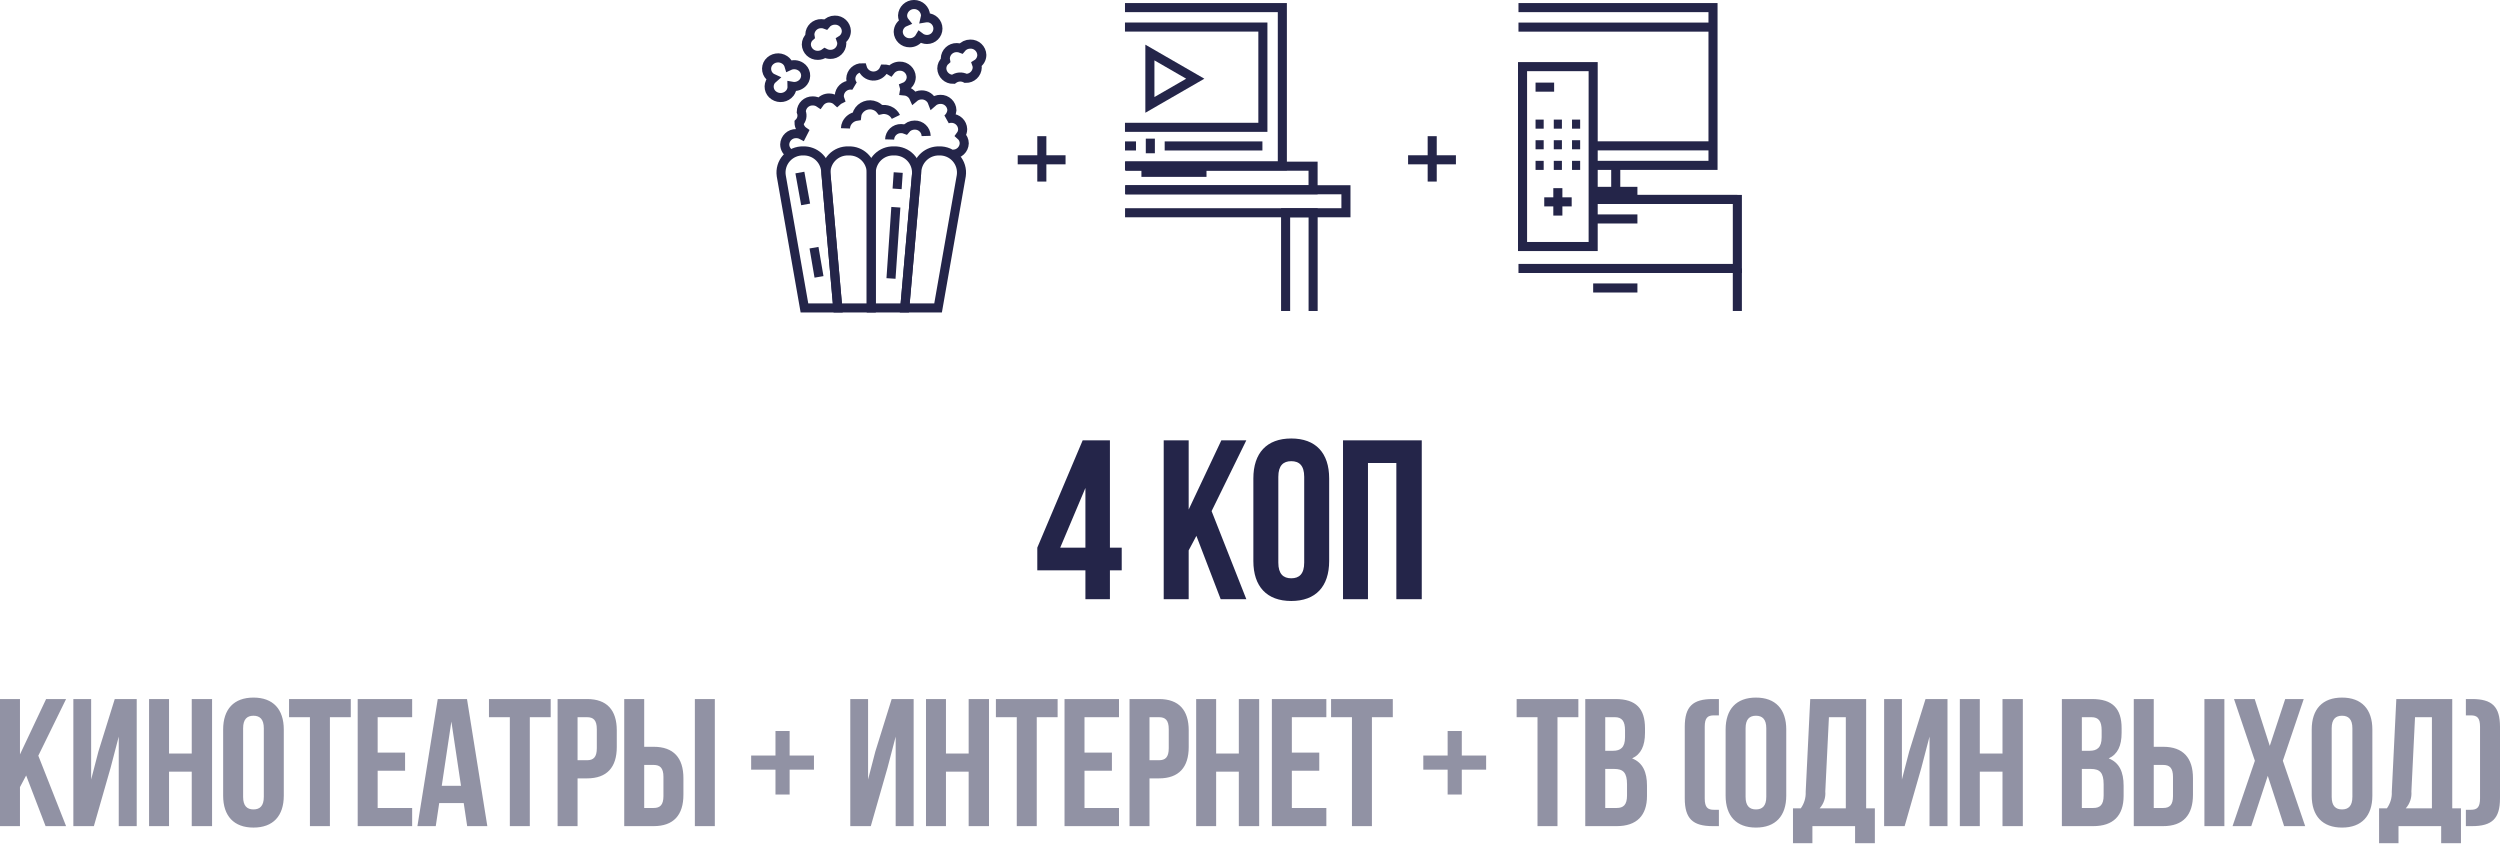
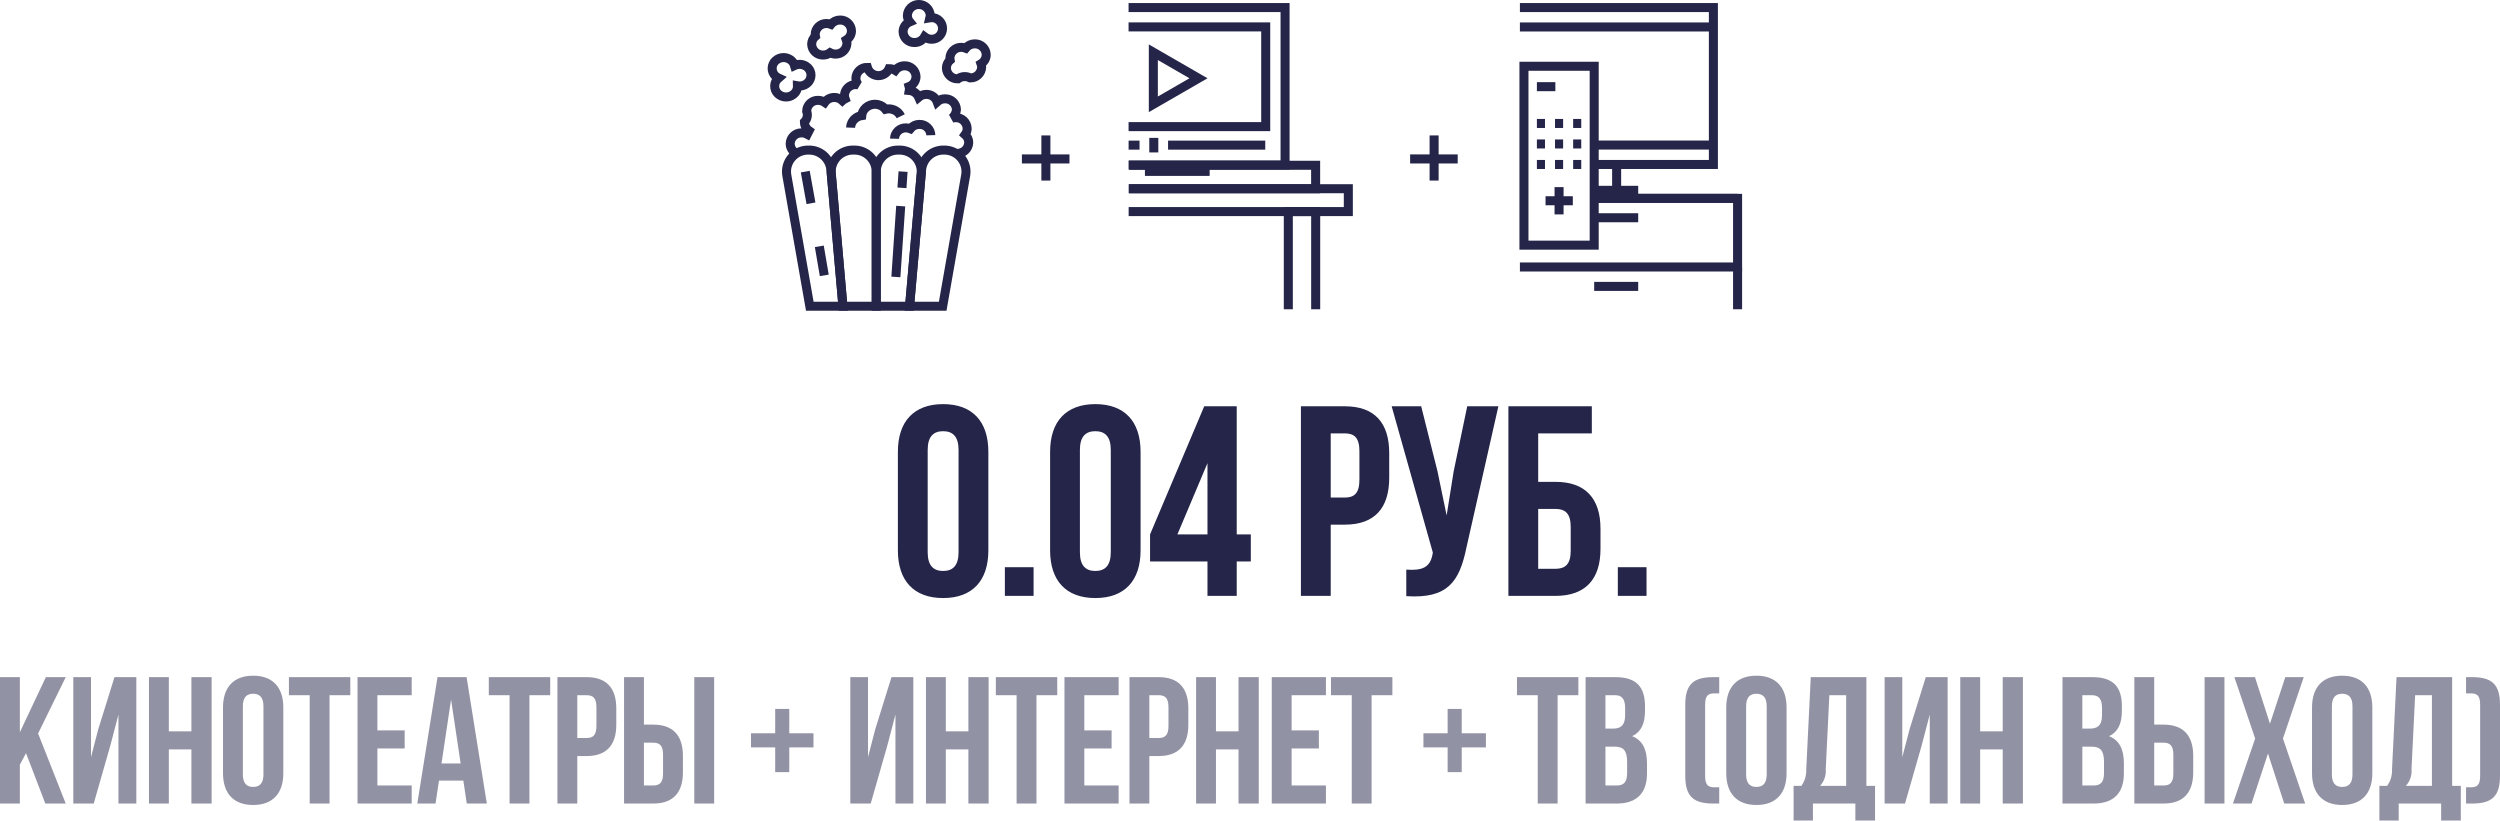
- <svg xmlns="http://www.w3.org/2000/svg" width="275.38" height="92.88" viewBox="0 0 275.38 92.88">
-   <g transform="translate(-469.24 -486)">
-     <g transform="translate(7 -50)">
+ <svg xmlns="http://www.w3.org/2000/svg" width="276.9" height="90.88" viewBox="0 0 276.9 90.88">
+   <g transform="translate(-522.48 -866)">
+     <path d="M-133.5,0h2.26l-3.06-7.76,3.06-6.24h-2.2l-2.88,6.1V-14h-2.2V0h2.2V-4.3l.68-1.28Zm7.2-6.42.9-3.44V0h1.98V-14h-2.42l-1.8,5.78-.8,3.08V-14h-1.96V0h2.26Zm6.48.42h2.5V0h2.24V-14h-2.24v6h-2.5v-6h-2.2V0h2.2Zm8.2-4.78c0-1,.44-1.38,1.14-1.38s1.14.38,1.14,1.38v7.56c0,1-.44,1.38-1.14,1.38s-1.14-.38-1.14-1.38Zm-2.2,7.42c0,2.24,1.18,3.52,3.34,3.52s3.34-1.28,3.34-3.52v-7.28c0-2.24-1.18-3.52-3.34-3.52s-3.34,1.28-3.34,3.52Zm7.3-8.64h2.3V0h2.2V-12h2.3v-2h-6.8Zm9.8,0h3.8v-2h-6V0h6V-2h-3.8V-6.1h3.02v-2h-3.02Zm9.88-2h-3.22L-92.3,0h2.02l.38-2.54h2.7L-86.82,0h2.22Zm-1.72,2.48,1.06,7.08h-2.12Zm4.18-.48h2.3V0h2.2V-12h2.3v-2h-6.8Zm10.84-2h-3.24V0h2.2V-5.26h1.04c2.2,0,3.28-1.22,3.28-3.46v-1.82C-70.26-12.78-71.34-14-73.54-14Zm0,2c.7,0,1.08.32,1.08,1.32v2.1c0,1-.38,1.32-1.08,1.32h-1.04V-12Zm7.38,12c2.2,0,3.28-1.22,3.28-3.46V-5.28c0-2.24-1.08-3.46-3.28-3.46H-67.2V-14h-2.2V0ZM-67.2-2V-6.74h1.04c.7,0,1.08.32,1.08,1.32v2.1c0,1-.38,1.32-1.08,1.32Zm7.78,2V-14h-2.2V0Zm8.32-10.48h-1.56v2.7h-2.68v1.56h2.68v2.74h1.56V-6.22h2.68V-7.78H-51.1Zm10.86,4.06.9-3.44V0h1.98V-14h-2.42l-1.8,5.78-.8,3.08V-14h-1.96V0h2.26Zm6.48.42h2.5V0h2.24V-14h-2.24v6h-2.5v-6h-2.2V0h2.2Zm5.54-6h2.3V0h2.2V-12h2.3v-2h-6.8Zm9.8,0h3.8v-2h-6V0h6V-2h-3.8V-6.1h3.02v-2h-3.02Zm8.24-2h-3.24V0h2.2V-5.26h1.04c2.2,0,3.28-1.22,3.28-3.46v-1.82C-6.9-12.78-7.98-14-10.18-14Zm0,2c.7,0,1.08.32,1.08,1.32v2.1c0,1-.38,1.32-1.08,1.32h-1.04V-12Zm6.34,6h2.5V0H.9V-14H-1.34v6h-2.5v-6h-2.2V0h2.2Zm8.38-6h3.8v-2h-6V0h6V-2H4.54V-6.1H7.56v-2H4.54ZM8.9-12h2.3V0h2.2V-12h2.3v-2H8.9Zm14.48,1.52H21.82v2.7H19.14v1.56h2.68v2.74h1.56V-6.22h2.68V-7.78H23.38ZM29.5-12h2.3V0H34V-12h2.3v-2H29.5Zm10.92-2H37.1V0h3.46c2.2,0,3.34-1.16,3.34-3.32V-4.46c0-1.48-.46-2.54-1.64-3,.98-.46,1.42-1.38,1.42-2.82v-.5C43.68-12.94,42.7-14,40.42-14Zm-.14,7.7c1,0,1.42.4,1.42,1.7v1.22C41.7-2.34,41.3-2,40.56-2H39.3V-6.3Zm.08-5.7c.78,0,1.12.44,1.12,1.44v.78c0,1.12-.5,1.48-1.32,1.48H39.3V-12Zm10.86-2c-2.2,0-3.08.82-3.08,3.06v7.88c0,2.24.88,3.06,3.08,3.06h.68V-1.8h-.54c-.7,0-1.02-.26-1.02-1.26v-7.88c0-1,.32-1.26,1.02-1.26h.54V-14Zm3.66,3.22c0-1,.44-1.38,1.14-1.38s1.14.38,1.14,1.38v7.56c0,1-.44,1.38-1.14,1.38s-1.14-.38-1.14-1.38Zm-2.2,7.42c0,2.24,1.18,3.52,3.34,3.52s3.34-1.28,3.34-3.52v-7.28c0-2.24-1.18-3.52-3.34-3.52s-3.34,1.28-3.34,3.52ZM69.16,1.88V-1.96H68.2V-14H62.04l-.5,10.22A2.9,2.9,0,0,1,61-1.96h-.86V1.88h2.14V0h4.7V1.88ZM64.1-12h1.86V-1.96H63.08a2.48,2.48,0,0,0,.62-1.86ZM74.32-6.42l.9-3.44V0H77.2V-14H74.78l-1.8,5.78-.8,3.08V-14H70.22V0h2.26ZM80.8-6h2.5V0h2.24V-14H83.3v6H80.8v-6H78.6V0h2.2Zm12.44-8H89.92V0h3.46c2.2,0,3.34-1.16,3.34-3.32V-4.46c0-1.48-.46-2.54-1.64-3,.98-.46,1.42-1.38,1.42-2.82v-.5C96.5-12.94,95.52-14,93.24-14ZM93.1-6.3c1,0,1.42.4,1.42,1.7v1.22c0,1.04-.4,1.38-1.14,1.38H92.12V-6.3Zm.08-5.7c.78,0,1.12.44,1.12,1.44v.78c0,1.12-.5,1.48-1.32,1.48h-.86V-12Zm7.94,12c2.2,0,3.28-1.22,3.28-3.46V-5.28c0-2.24-1.08-3.46-3.28-3.46h-1.04V-14h-2.2V0Zm-1.04-2V-6.74h1.04c.7,0,1.08.32,1.08,1.32v2.1c0,1-.38,1.32-1.08,1.32Zm7.78,2V-14h-2.2V0Zm6.74-14-1.7,5.16L111.24-14h-2.28l2.3,6.8L108.8,0h2.06l1.82-5.54L114.48,0h2.32l-2.46-7.2,2.3-6.8Zm5.16,3.22c0-1,.44-1.38,1.14-1.38s1.14.38,1.14,1.38v7.56c0,1-.44,1.38-1.14,1.38s-1.14-.38-1.14-1.38Zm-2.2,7.42c0,2.24,1.18,3.52,3.34,3.52s3.34-1.28,3.34-3.52v-7.28c0-2.24-1.18-3.52-3.34-3.52s-3.34,1.28-3.34,3.52Zm16.48,5.24V-1.96h-.96V-14h-6.16l-.5,10.22a2.9,2.9,0,0,1-.54,1.82h-.86V1.88h2.14V0h4.7V1.88ZM128.98-12h1.86V-1.96h-2.88a2.48,2.48,0,0,0,.62-1.86Zm5.64-2v1.8h.54c.7,0,1.02.26,1.02,1.26v7.88c0,1-.32,1.26-1.02,1.26h-.54V0h.68c2.2,0,3.08-.82,3.08-3.06v-7.88c0-2.24-.88-3.06-3.08-3.06Z" transform="translate(661 955)" fill="#242549" opacity="0.5" />
+     <path d="M4.23-16.17c0-1.5.66-2.07,1.71-2.07s1.71.57,1.71,2.07V-4.83c0,1.5-.66,2.07-1.71,2.07S4.23-3.33,4.23-4.83ZM.93-5.04C.93-1.68,2.7.24,5.94.24s5.01-1.92,5.01-5.28V-15.96c0-3.36-1.77-5.28-5.01-5.28S.93-19.32.93-15.96ZM12.78-3.18V0h3.18V-3.18Zm8.31-12.99c0-1.5.66-2.07,1.71-2.07s1.71.57,1.71,2.07V-4.83c0,1.5-.66,2.07-1.71,2.07s-1.71-.57-1.71-2.07ZM17.79-5.04c0,3.36,1.77,5.28,5.01,5.28s5.01-1.92,5.01-5.28V-15.96c0-3.36-1.77-5.28-5.01-5.28s-5.01,1.92-5.01,5.28ZM28.86-3.81h6.36V0h3.24V-3.81h1.56v-3H38.46V-21h-3.6l-6,14.19Zm3.03-3,3.33-7.89v7.89ZM50.43-21H45.57V0h3.3V-7.89h1.56c3.3,0,4.92-1.83,4.92-5.19v-2.73C55.35-19.17,53.73-21,50.43-21Zm0,3c1.05,0,1.62.48,1.62,1.98v3.15c0,1.5-.57,1.98-1.62,1.98H48.87V-18Zm17.01-3H63.99l-1.5,7.2-.78,4.89-1.02-4.92L58.89-21H55.62L60.18-4.8l-.03.18c-.27,1.53-1.23,1.83-2.91,1.71V.03c4.59.3,5.88-1.59,6.66-5.37ZM73.77,0c3.3,0,4.98-1.83,4.98-5.19V-7.44c0-3.36-1.68-5.19-4.98-5.19H71.85V-18h5.94v-3H68.55V0ZM71.85-3V-9.63h1.92c1.05,0,1.68.48,1.68,1.98v2.67c0,1.5-.63,1.98-1.68,1.98Zm8.82-.18V0h3.18V-3.18Z" transform="translate(621 932)" fill="#242549" />
+     <g transform="translate(61.322 330)">
      <g transform="translate(546.678 536.5)">
        <path d="M1027.739,189.986l2.557-14.568a2.383,2.383,0,0,0-2.434-2.725h0a2.42,2.42,0,0,0-2.459,2.146l-1.333,15.148Z" transform="translate(-1008.846 -156.569)" fill="none" stroke="#242549" stroke-miterlimit="10" stroke-width="1" />
        <path d="M1017.794,189.986V175.034a2.406,2.406,0,0,0-2.467-2.341h-.062a2.394,2.394,0,0,0-2.46,2.536l1.3,14.758Z" transform="translate(-1006.262 -156.569)" fill="none" stroke="#242549" stroke-miterlimit="10" stroke-width="1" />
        <path d="M1021.811,172.693h-.062a2.407,2.407,0,0,0-2.468,2.341v14.953h3.69l1.3-14.758A2.4,2.4,0,0,0,1021.811,172.693Z" transform="translate(-1007.749 -156.569)" fill="none" stroke="#242549" stroke-miterlimit="10" stroke-width="1" />
        <path d="M1008.839,172.693h0a2.383,2.383,0,0,0-2.434,2.725l2.557,14.568h3.669l-1.333-15.148A2.42,2.42,0,0,0,1008.839,172.693Z" transform="translate(-1004.789 -156.569)" fill="none" stroke="#242549" stroke-miterlimit="10" stroke-width="1" />
        <line x1="0.634" y1="3.509" transform="translate(3.67 18.507)" fill="none" stroke="#242549" stroke-miterlimit="10" stroke-width="1" />
        <line x1="0.551" y1="3.217" transform="translate(5.226 26.783)" fill="none" stroke="#242549" stroke-miterlimit="10" stroke-width="1" />
        <line y1="1.797" x2="0.123" transform="translate(14.38 18.507)" fill="none" stroke="#242549" stroke-miterlimit="10" stroke-width="1" />
        <line y1="7.847" x2="0.535" transform="translate(13.707 22.328)" fill="none" stroke="#242549" stroke-miterlimit="10" stroke-width="1" />
        <path d="M1026.307,153.219a1.317,1.317,0,0,0-.192.019,1.129,1.129,0,0,0,.033-.262,1.269,1.269,0,0,0-2.535,0,1.153,1.153,0,0,0,.258.72,1.2,1.2,0,0,0-.735,1.088,1.236,1.236,0,0,0,1.268,1.2,1.272,1.272,0,0,0,1.11-.634,1.3,1.3,0,0,0,.795.272,1.2,1.2,0,1,0,0-2.4Z" transform="translate(-1008.632 -151.773)" fill="none" stroke="#242549" stroke-miterlimit="10" stroke-width="1" />
        <path d="M1004.854,161.575a1.355,1.355,0,0,0,.168.091,1.243,1.243,0,0,0-.187.2,1.164,1.164,0,0,0,.3,1.676,1.312,1.312,0,0,0,1.767-.286,1.152,1.152,0,0,0,.228-.729,1.3,1.3,0,0,0,1.263-.485,1.164,1.164,0,0,0-.3-1.676,1.32,1.32,0,0,0-1.292-.091,1.189,1.189,0,0,0-.482-.658,1.312,1.312,0,0,0-1.767.287A1.163,1.163,0,0,0,1004.854,161.575Z" transform="translate(-1004.319 -153.52)" fill="none" stroke="#242549" stroke-miterlimit="10" stroke-width="1" />
        <path d="M1033.773,158.625a1.236,1.236,0,0,0-1.268-1.2,1.285,1.285,0,0,0-1.006.479,1.315,1.315,0,0,0-.483-.092,1.236,1.236,0,0,0-1.267,1.2,1.131,1.131,0,0,0,.022.213,1.169,1.169,0,0,0-.408.879,1.236,1.236,0,0,0,1.268,1.2A1.288,1.288,0,0,1,1032,161.2a1.236,1.236,0,0,0,1.267-1.2,1.128,1.128,0,0,0-.067-.368A1.186,1.186,0,0,0,1033.773,158.625Z" transform="translate(-1010.06 -153.068)" fill="none" stroke="#242549" stroke-miterlimit="10" stroke-width="1" />
        <path d="M1025.931,170.2a1.236,1.236,0,0,0-1.267-1.2,1.285,1.285,0,0,0-1.006.479,1.321,1.321,0,0,0-.483-.092,1.237,1.237,0,0,0-1.268,1.2" transform="translate(-1008.351 -155.723)" fill="none" stroke="#242549" stroke-miterlimit="10" stroke-width="1" />
        <path d="M1021.148,167.434a1.442,1.442,0,0,0-.744-.7,1.538,1.538,0,0,0-.95-.076,1.444,1.444,0,0,0-.563-.428,1.509,1.509,0,0,0-1.95.709,1.337,1.337,0,0,0-.113.422,1.466,1.466,0,0,0-1.108.811,1.349,1.349,0,0,0-.128.526" transform="translate(-1006.903 -155.059)" fill="none" stroke="#242549" stroke-miterlimit="10" stroke-width="1" />
        <path d="M1014.412,155.2a1.236,1.236,0,0,0-1.267-1.2,1.285,1.285,0,0,0-1.006.479,1.319,1.319,0,0,0-.483-.092,1.236,1.236,0,0,0-1.267,1.2,1.131,1.131,0,0,0,.022.213,1.166,1.166,0,0,0-.408.879,1.236,1.236,0,0,0,1.268,1.2,1.3,1.3,0,0,0,.772-.256,1.313,1.313,0,0,0,.6.149,1.236,1.236,0,0,0,1.267-1.2,1.124,1.124,0,0,0-.067-.368A1.187,1.187,0,0,0,1014.412,155.2Z" transform="translate(-1005.622 -152.282)" fill="none" stroke="#242549" stroke-miterlimit="10" stroke-width="1" />
        <g transform="translate(2.008 6.778)">
          <path d="M1025.425,170.274a1.236,1.236,0,0,0,1.267-1.2,1.168,1.168,0,0,0-.4-.871,1.151,1.151,0,0,0,.226-.684,1.236,1.236,0,0,0-1.267-1.2,1.32,1.32,0,0,0-.433.077,1.387,1.387,0,0,0,.515-.963,1.236,1.236,0,0,0-1.267-1.2,1.3,1.3,0,0,0-.871.332,1.258,1.258,0,0,0-1.2-.823,1.3,1.3,0,0,0-.846.313,1.256,1.256,0,0,0-1.034-.747.927.927,0,0,0-.02-.431,1.2,1.2,0,0,0,.76-1.1,1.236,1.236,0,0,0-1.267-1.2,1.287,1.287,0,0,0-1.033.509,1.3,1.3,0,0,0-.684-.193,1.283,1.283,0,0,1-2.408-.143,1.237,1.237,0,0,0-1.268,1.2,1.152,1.152,0,0,0,.272.736,1.373,1.373,0,0,0-.272-.029,1.236,1.236,0,0,0-1.267,1.2,1.129,1.129,0,0,0,.068.372,1.256,1.256,0,0,0-.3.205,1.3,1.3,0,0,0-.892-.349,1.284,1.284,0,0,0-1.06.545,1.3,1.3,0,0,0-.737-.227,1.236,1.236,0,0,0-1.268,1.2,1.119,1.119,0,0,1-.244,1.2,1.183,1.183,0,0,0,.512.967l-.2.392a1.31,1.31,0,0,0-.624-.156,1.236,1.236,0,0,0-1.267,1.2,1.2,1.2,0,0,0,.682,1.067" transform="translate(-1006.924 -160.567)" fill="none" stroke="#242549" stroke-miterlimit="2" stroke-width="1" />
        </g>
      </g>
      <g transform="translate(586.161 536.837)">
        <path d="M3273.7-424.237h17.333V-406.8H3273.7" transform="translate(-3273.702 424.237)" fill="none" stroke="#242549" stroke-miterlimit="10" stroke-width="1" />
        <path d="M3286.287-407.675l-5-2.885v5.77Z" transform="translate(-3278.546 415.508)" fill="none" stroke="#242549" stroke-miterlimit="10" stroke-width="1" />
        <path d="M3273.7-418.314h15.191v11.045H3273.7" transform="translate(-3273.703 420.457)" fill="none" stroke="#242549" stroke-miterlimit="10" stroke-width="1" />
        <line x2="10.766" transform="translate(4.371 15.239)" fill="none" stroke="#242549" stroke-miterlimit="10" stroke-width="1" />
        <line x2="1.211" transform="translate(0.001 15.239)" fill="none" stroke="#242549" stroke-miterlimit="10" stroke-width="1" />
        <line y2="1.612" transform="translate(2.791 14.434)" fill="none" stroke="#242549" stroke-miterlimit="10" stroke-width="1" />
        <path d="M3273.884-375.952h20.652v2.6h-20.652" transform="translate(-3273.819 393.421)" fill="none" stroke="#242549" stroke-miterlimit="10" stroke-width="1" />
        <path d="M3273.722-368.777h24.327v2.533h-24.331" transform="translate(-3273.712 388.842)" fill="none" stroke="#242549" stroke-miterlimit="10" stroke-width="1" />
        <path d="M3323.969-350.957v-10.82H3327v10.82" transform="translate(-3306.278 384.375)" fill="none" stroke="#242549" stroke-miterlimit="10" stroke-width="1" />
        <line x2="7.168" transform="translate(1.809 18.146)" fill="none" stroke="#242549" stroke-miterlimit="10" stroke-width="1" />
      </g>
      <g transform="translate(629.503 536.837)">
        <line y2="4.683" transform="translate(24.109 28.734)" fill="none" stroke="#242549" stroke-miterlimit="10" stroke-width="1" />
        <path d="M3347.137-332.245h21.429v17.379h-13.2" transform="translate(-3347.137 332.245)" fill="none" stroke="#242549" stroke-miterlimit="10" stroke-width="1" />
        <g transform="translate(0.448 6.502)">
          <rect width="7.779" height="19.815" fill="none" stroke="#242549" stroke-miterlimit="10" stroke-width="1" />
          <line x2="2.047" transform="translate(1.433 2.26)" fill="none" stroke="#242549" stroke-miterlimit="10" stroke-width="1" />
          <g transform="translate(1.433 6.335)">
            <line x2="0.896" fill="none" stroke="#242549" stroke-miterlimit="10" stroke-width="1" />
            <line x2="0.896" transform="translate(0 2.271)" fill="none" stroke="#242549" stroke-miterlimit="10" stroke-width="1" />
            <line x2="0.896" transform="translate(0 4.542)" fill="none" stroke="#242549" stroke-miterlimit="10" stroke-width="1" />
            <line x2="0.896" transform="translate(2.008)" fill="none" stroke="#242549" stroke-miterlimit="10" stroke-width="1" />
            <line x2="0.896" transform="translate(2.008 2.271)" fill="none" stroke="#242549" stroke-miterlimit="10" stroke-width="1" />
            <line x2="0.896" transform="translate(2.008 4.542)" fill="none" stroke="#242549" stroke-miterlimit="10" stroke-width="1" />
          </g>
          <g transform="translate(5.45 6.335)">
            <line x2="0.896" fill="none" stroke="#242549" stroke-miterlimit="10" stroke-width="1" />
            <line x2="0.896" transform="translate(0 2.271)" fill="none" stroke="#242549" stroke-miterlimit="10" stroke-width="1" />
            <line x2="0.896" transform="translate(0 4.542)" fill="none" stroke="#242549" stroke-miterlimit="10" stroke-width="1" />
          </g>
          <line y2="3.022" transform="translate(3.889 13.386)" fill="none" stroke="#242549" stroke-miterlimit="10" stroke-width="1" />
          <line x1="3.022" transform="translate(2.391 14.897)" fill="none" stroke="#242549" stroke-miterlimit="10" stroke-width="1" />
        </g>
        <line x1="13.202" transform="translate(8.227 15.229)" fill="none" stroke="#242549" stroke-miterlimit="10" stroke-width="1" />
        <line x1="21.429" transform="translate(0 2.15)" fill="none" stroke="#242549" stroke-miterlimit="10" stroke-width="1" />
        <line y2="2.857" transform="translate(10.714 17.379)" fill="none" stroke="#242549" stroke-miterlimit="10" stroke-width="1" />
        <line x1="4.875" transform="translate(8.227 20.243)" fill="none" stroke="#242549" stroke-miterlimit="10" stroke-width="1" />
        <line x1="4.875" transform="translate(8.227 23.281)" fill="none" stroke="#242549" stroke-miterlimit="10" stroke-width="1" />
        <line x1="4.875" transform="translate(8.227 30.884)" fill="none" stroke="#242549" stroke-miterlimit="10" stroke-width="1" />
        <line x1="15.883" transform="translate(8.227 21.131)" fill="none" stroke="#242549" stroke-miterlimit="10" stroke-width="1" />
        <path d="M3347.138-265.662h24.11v-7.6h-15.883" transform="translate(-3347.138 294.396)" fill="none" stroke="#242549" stroke-miterlimit="10" stroke-width="1" />
      </g>
      <g transform="translate(574.343 551.022)">
        <line y1="5" transform="translate(2.657 -0.022)" fill="none" stroke="#242549" stroke-width="1" />
        <line y1="5.27" transform="translate(0 2.581) rotate(-90)" fill="none" stroke="#242549" stroke-width="1" />
      </g>
      <g transform="translate(617.343 551.022)">
        <line y1="5" transform="translate(2.657 -0.022)" fill="none" stroke="#242549" stroke-width="1" />
        <line y1="5.27" transform="translate(0 2.581) rotate(-90)" fill="none" stroke="#242549" stroke-width="1" />
      </g>
    </g>
-     <path d="M-132.74,0h2.26l-3.06-7.76,3.06-6.24h-2.2l-2.88,6.1V-14h-2.2V0h2.2V-4.3l.68-1.28Zm7.16-6.42.9-3.44V0h1.98V-14h-2.42l-1.8,5.78-.8,3.08V-14h-1.96V0h2.26Zm6.44.42h2.5V0h2.24V-14h-2.24v6h-2.5v-6h-2.2V0h2.2Zm8.16-4.78c0-1,.44-1.38,1.14-1.38s1.14.38,1.14,1.38v7.56c0,1-.44,1.38-1.14,1.38s-1.14-.38-1.14-1.38Zm-2.2,7.42c0,2.24,1.18,3.52,3.34,3.52s3.34-1.28,3.34-3.52v-7.28c0-2.24-1.18-3.52-3.34-3.52s-3.34,1.28-3.34,3.52Zm7.26-8.64h2.3V0h2.2V-12h2.3v-2h-6.8Zm9.76,0h3.8v-2h-6V0h6V-2h-3.8V-6.1h3.02v-2h-3.02Zm9.84-2h-3.22L-91.78,0h2.02l.38-2.54h2.7L-86.3,0h2.22Zm-1.72,2.48,1.06,7.08H-89.1ZM-83.9-12h2.3V0h2.2V-12h2.3v-2h-6.8Zm10.8-2h-3.24V0h2.2V-5.26h1.04c2.2,0,3.28-1.22,3.28-3.46v-1.82C-69.82-12.78-70.9-14-73.1-14Zm0,2c.7,0,1.08.32,1.08,1.32v2.1c0,1-.38,1.32-1.08,1.32h-1.04V-12Zm7.34,12c2.2,0,3.28-1.22,3.28-3.46V-5.28c0-2.24-1.08-3.46-3.28-3.46H-66.8V-14H-69V0ZM-66.8-2V-6.74h1.04c.7,0,1.08.32,1.08,1.32v2.1c0,1-.38,1.32-1.08,1.32Zm7.78,2V-14h-2.2V0Zm8.24-10.48h-1.56v2.7h-2.68v1.56h2.68v2.74h1.56V-6.22h2.68V-7.78h-2.68ZM-40-6.42l.9-3.44V0h1.98V-14h-2.42l-1.8,5.78-.8,3.08V-14H-44.1V0h2.26Zm6.44.42h2.5V0h2.24V-14h-2.24v6h-2.5v-6h-2.2V0h2.2Zm5.5-6h2.3V0h2.2V-12h2.3v-2h-6.8Zm9.76,0h3.8v-2h-6V0h6V-2h-3.8V-6.1h3.02v-2H-18.3Zm8.2-2h-3.24V0h2.2V-5.26h1.04c2.2,0,3.28-1.22,3.28-3.46v-1.82C-6.82-12.78-7.9-14-10.1-14Zm0,2c.7,0,1.08.32,1.08,1.32v2.1c0,1-.38,1.32-1.08,1.32h-1.04V-12Zm6.3,6h2.5V0H.94V-14H-1.3v6H-3.8v-6H-6V0h2.2Zm8.34-6h3.8v-2h-6V0h6V-2H4.54V-6.1H7.56v-2H4.54Zm4.32,0h2.3V0h2.2V-12h2.3v-2H8.86Zm14.4,1.52H21.7v2.7H19.02v1.56H21.7v2.74h1.56V-6.22h2.68V-7.78H23.26ZM29.3-12h2.3V0h2.2V-12h2.3v-2H29.3Zm10.88-2H36.86V0h3.46c2.2,0,3.34-1.16,3.34-3.32V-4.46c0-1.48-.46-2.54-1.64-3,.98-.46,1.42-1.38,1.42-2.82v-.5C43.44-12.94,42.46-14,40.18-14Zm-.14,7.7c1,0,1.42.4,1.42,1.7v1.22c0,1.04-.4,1.38-1.14,1.38H39.06V-6.3Zm.08-5.7c.78,0,1.12.44,1.12,1.44v.78c0,1.12-.5,1.48-1.32,1.48h-.86V-12ZM50.9-14c-2.2,0-3.08.82-3.08,3.06v7.88C47.82-.82,48.7,0,50.9,0h.68V-1.8h-.54c-.7,0-1.02-.26-1.02-1.26v-7.88c0-1,.32-1.26,1.02-1.26h.54V-14Zm3.62,3.22c0-1,.44-1.38,1.14-1.38s1.14.38,1.14,1.38v7.56c0,1-.44,1.38-1.14,1.38s-1.14-.38-1.14-1.38Zm-2.2,7.42c0,2.24,1.18,3.52,3.34,3.52S59-1.12,59-3.36v-7.28c0-2.24-1.18-3.52-3.34-3.52s-3.34,1.28-3.34,3.52ZM68.76,1.88V-1.96H67.8V-14H61.64l-.5,10.22a2.9,2.9,0,0,1-.54,1.82h-.86V1.88h2.14V0h4.7V1.88ZM63.7-12h1.86V-1.96H62.68a2.48,2.48,0,0,0,.62-1.86ZM73.88-6.42l.9-3.44V0h1.98V-14H74.34l-1.8,5.78-.8,3.08V-14H69.78V0h2.26ZM80.32-6h2.5V0h2.24V-14H82.82v6h-2.5v-6h-2.2V0h2.2Zm12.36-8H89.36V0h3.46c2.2,0,3.34-1.16,3.34-3.32V-4.46c0-1.48-.46-2.54-1.64-3,.98-.46,1.42-1.38,1.42-2.82v-.5C95.94-12.94,94.96-14,92.68-14Zm-.14,7.7c1,0,1.42.4,1.42,1.7v1.22c0,1.04-.4,1.38-1.14,1.38H91.56V-6.3Zm.08-5.7c.78,0,1.12.44,1.12,1.44v.78c0,1.12-.5,1.48-1.32,1.48h-.86V-12Zm7.9,12c2.2,0,3.28-1.22,3.28-3.46V-5.28c0-2.24-1.08-3.46-3.28-3.46H99.48V-14h-2.2V0ZM99.48-2V-6.74h1.04c.7,0,1.08.32,1.08,1.32v2.1c0,1-.38,1.32-1.08,1.32Zm7.78,2V-14h-2.2V0Zm6.7-14-1.7,5.16L110.6-14h-2.28l2.3,6.8L108.16,0h2.06l1.82-5.54L113.84,0h2.32L113.7-7.2,116-14Zm5.12,3.22c0-1,.44-1.38,1.14-1.38s1.14.38,1.14,1.38v7.56c0,1-.44,1.38-1.14,1.38s-1.14-.38-1.14-1.38Zm-2.2,7.42c0,2.24,1.18,3.52,3.34,3.52s3.34-1.28,3.34-3.52v-7.28c0-2.24-1.18-3.52-3.34-3.52s-3.34,1.28-3.34,3.52Zm16.44,5.24V-1.96h-.96V-14H126.2l-.5,10.22a2.9,2.9,0,0,1-.54,1.82h-.86V1.88h2.14V0h4.7V1.88ZM128.26-12h1.86V-1.96h-2.88a2.48,2.48,0,0,0,.62-1.86Zm5.6-2v1.8h.54c.7,0,1.02.26,1.02,1.26v7.88c0,1-.32,1.26-1.02,1.26h-.54V0h.68c2.2,0,3.08-.82,3.08-3.06v-7.88c0-2.24-.88-3.06-3.08-3.06Z" transform="translate(607 577)" fill="#242549" opacity="0.5" />
-     <path d="M-21.5-3.175h5.3V0h2.7V-3.175h1.3v-2.5h-1.3V-17.5h-3l-5,11.825Zm2.525-2.5L-16.2-12.25v6.575ZM-1.3,0H1.525L-2.3-9.7l3.825-7.8h-2.75l-3.6,7.625V-17.5h-2.75V0h2.75V-5.375l.85-1.6ZM5.05-13.475c0-1.25.55-1.725,1.425-1.725S7.9-14.725,7.9-13.475v9.45C7.9-2.775,7.35-2.3,6.475-2.3S5.05-2.775,5.05-4.025ZM2.3-4.2C2.3-1.4,3.775.2,6.475.2S10.65-1.4,10.65-4.2v-9.1c0-2.8-1.475-4.4-4.175-4.4S2.3-16.1,2.3-13.3ZM14.925-15H18.05V0h2.8V-17.5H12.175V0h2.75Z" transform="translate(605 552)" fill="#242549" />
  </g>
</svg>
